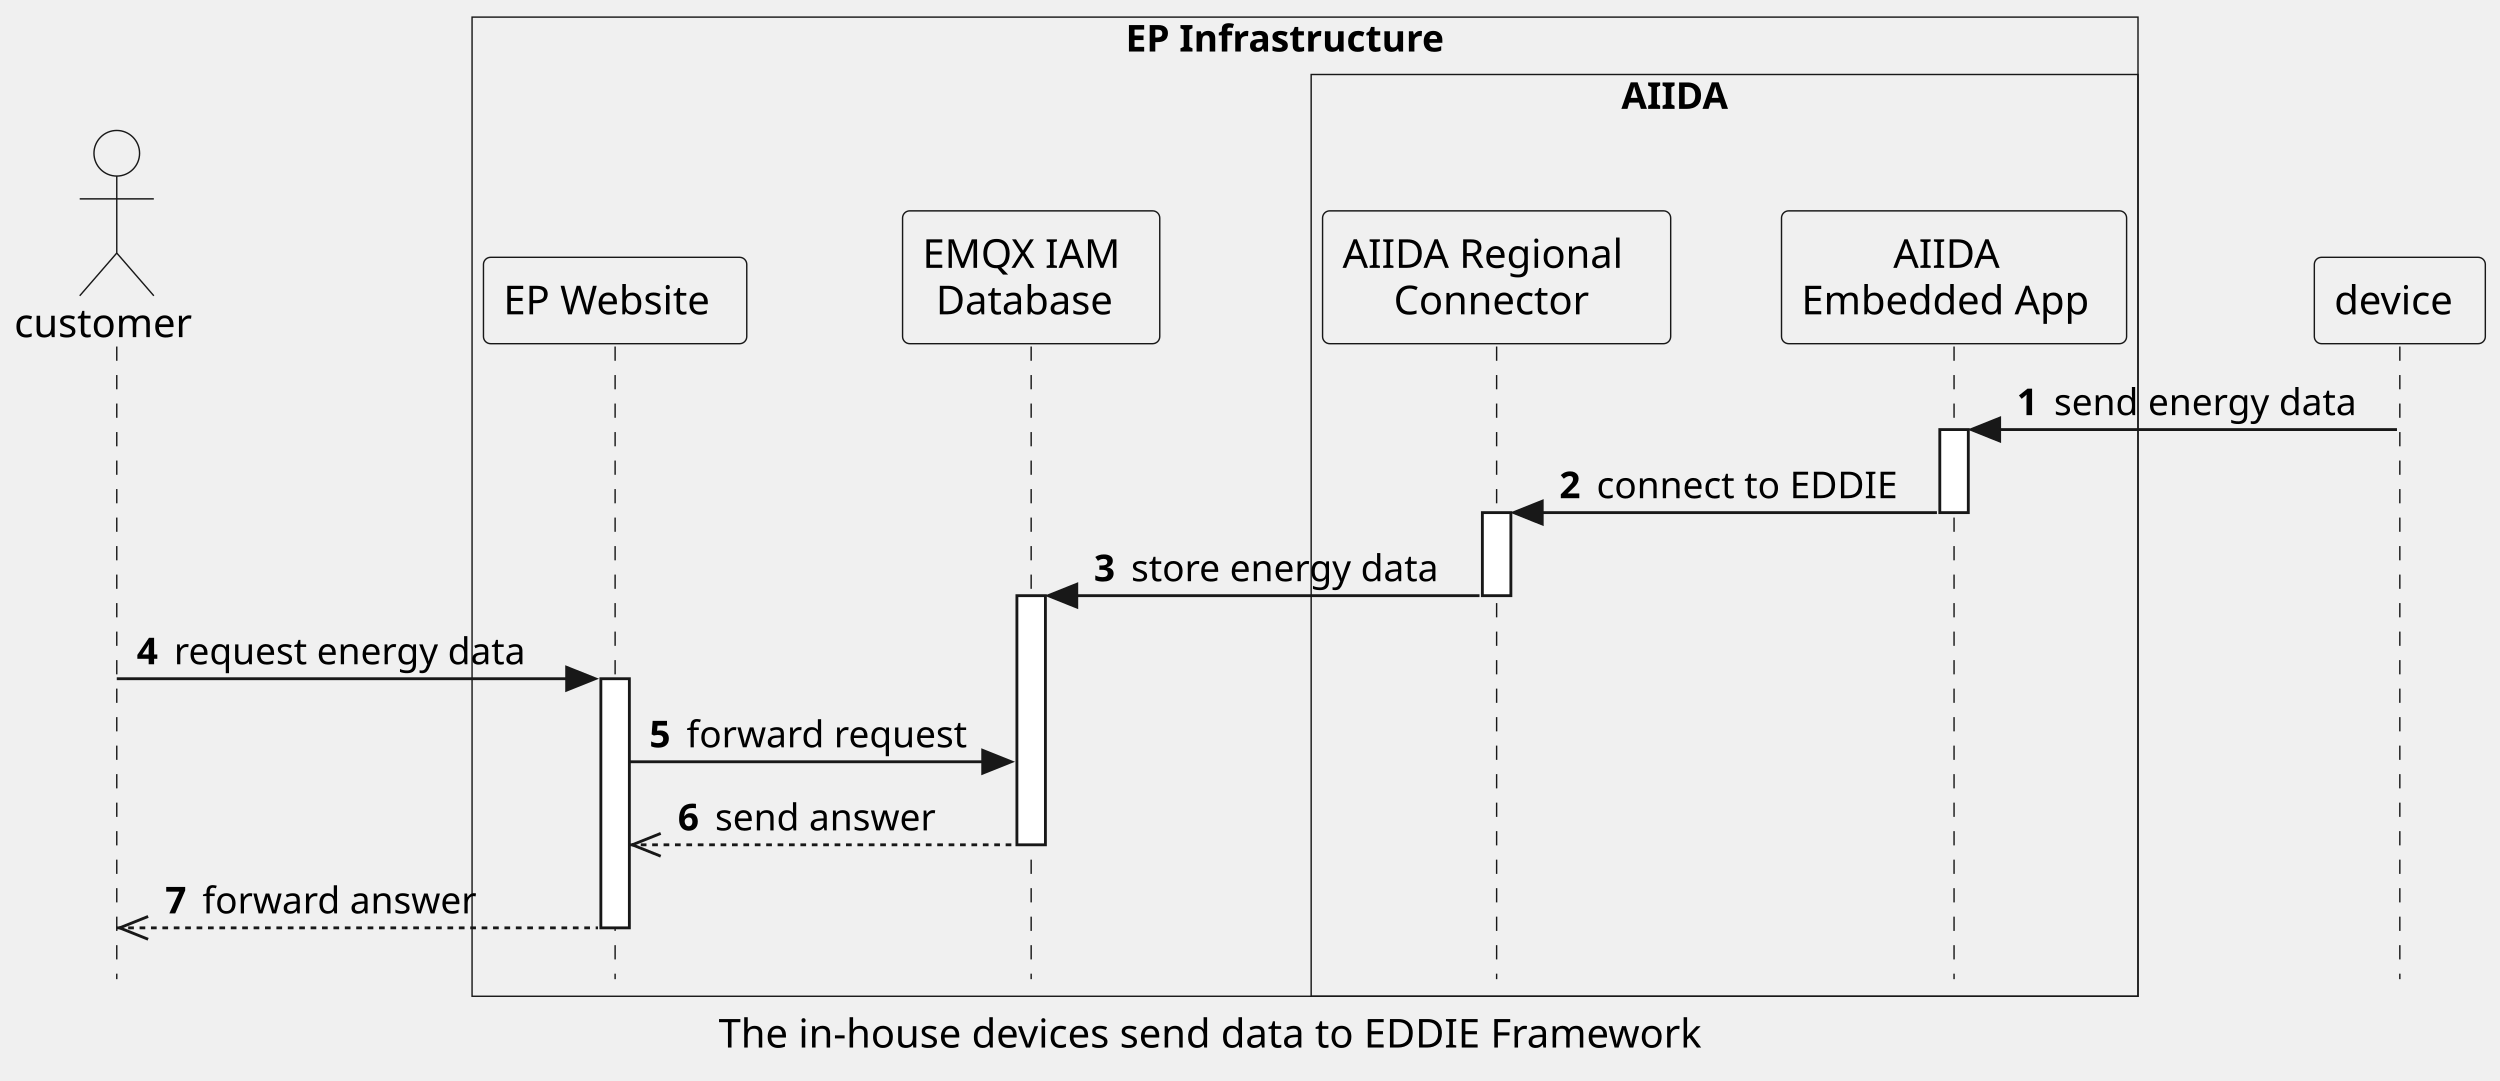
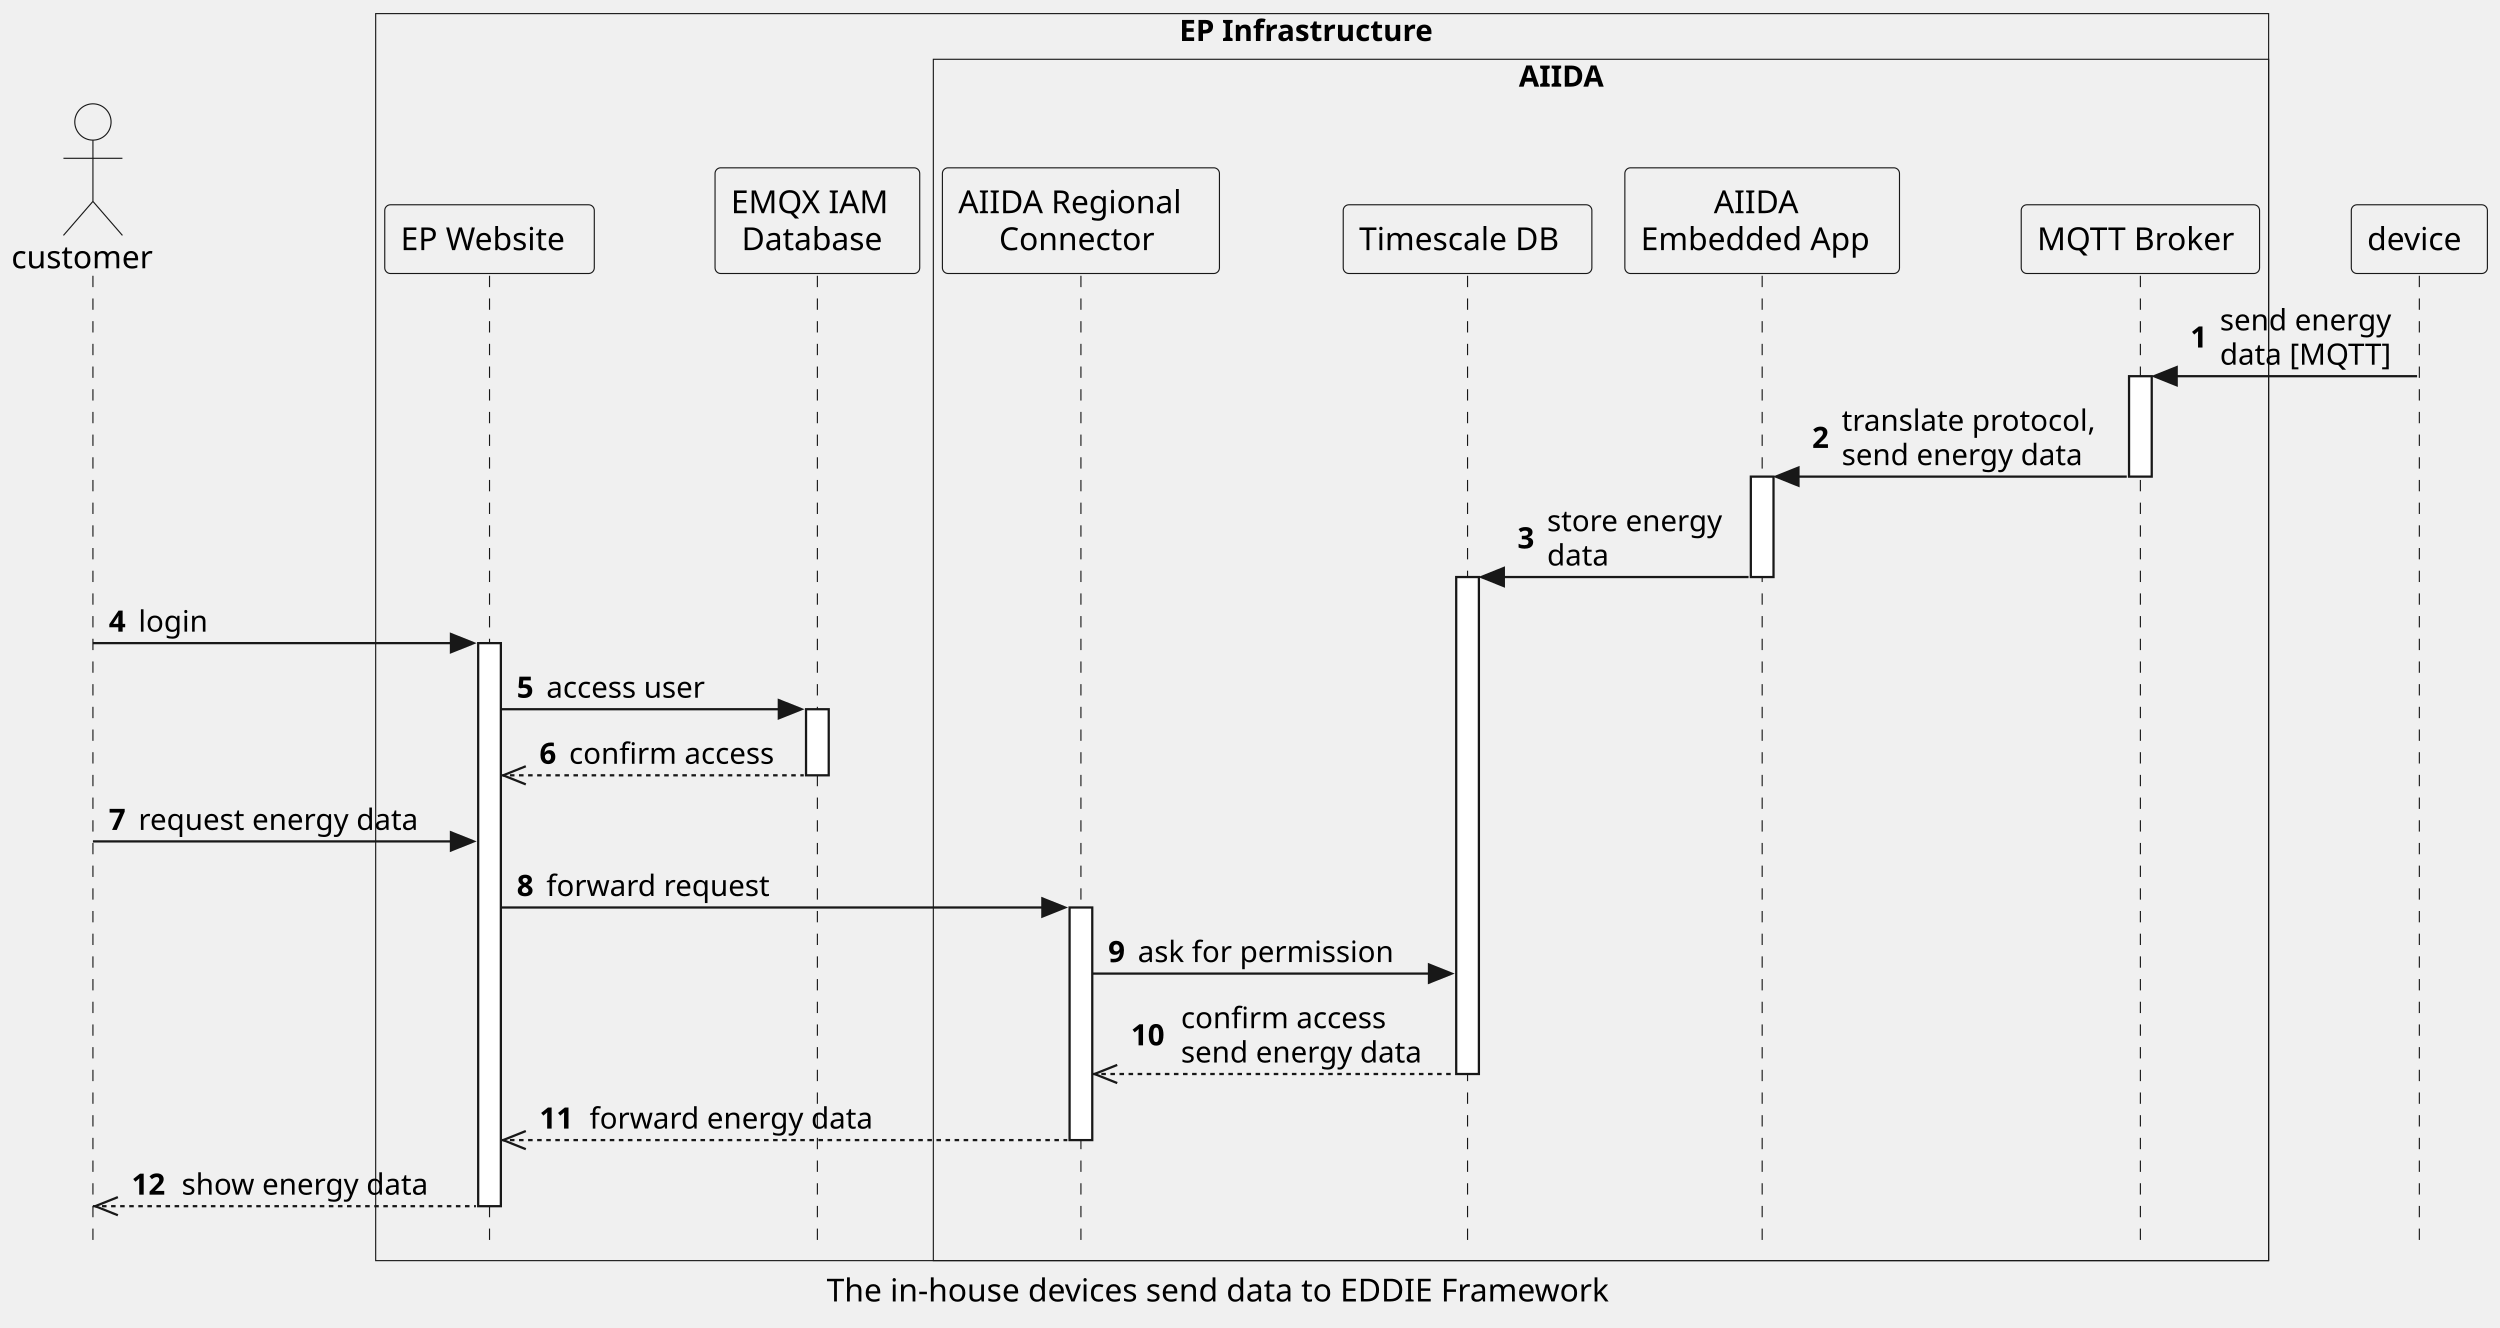
- <svg xmlns="http://www.w3.org/2000/svg" contentStyleType="text/css" height="379px" preserveAspectRatio="none" style="width:877px;height:379px;background:#FFFFFF;" version="1.1" viewBox="0 0 877 379" width="877px" zoomAndPan="magnify">
+ <svg xmlns="http://www.w3.org/2000/svg" contentStyleType="text/css" height="585px" preserveAspectRatio="none" style="width:1102px;height:585px;background:#FFFFFF;" version="1.1" viewBox="0 0 1102 585" width="1102px" zoomAndPan="magnify">
  <defs />
  <g>
-     <rect fill="none" height="343.492" style="stroke:#181818;stroke-width:0.5;" width="584.412" x="165.599" y="6" />
-     <text fill="#000000" font-family="sans-serif" font-size="13" font-weight="bold" lengthAdjust="spacing" textLength="125.887" x="394.861" y="18.067">EP Infrastructure</text>
-     <rect fill="none" height="323.359" style="stroke:#181818;stroke-width:0.5;" width="290.053" x="459.957" y="26.133" />
-     <text fill="#000000" font-family="sans-serif" font-size="13" font-weight="bold" lengthAdjust="spacing" textLength="40.587" x="568.777" y="38.2">AIIDA</text>
-     <line style="stroke:#181818;stroke-width:0.5;stroke-dasharray:5.0,5.0;" x1="40.963" x2="40.963" y1="121.562" y2="343.492" />
-     <line style="stroke:#181818;stroke-width:0.5;stroke-dasharray:5.0,5.0;" x1="215.782" x2="215.782" y1="121.562" y2="343.492" />
-     <rect fill="#FFFFFF" height="87.398" style="stroke:#181818;stroke-width:1.0;" width="10" x="210.782" y="238.094" />
-     <line style="stroke:#181818;stroke-width:0.5;stroke-dasharray:5.0,5.0;" x1="361.732" x2="361.732" y1="121.562" y2="343.492" />
-     <rect fill="#FFFFFF" height="87.398" style="stroke:#181818;stroke-width:1.0;" width="10" x="356.732" y="208.961" />
-     <line style="stroke:#181818;stroke-width:0.5;stroke-dasharray:5.0,5.0;" x1="525.016" x2="525.016" y1="121.562" y2="343.492" />
-     <rect fill="#FFFFFF" height="29.133" style="stroke:#181818;stroke-width:1.0;" width="10" x="520.016" y="179.828" />
-     <line style="stroke:#181818;stroke-width:0.5;stroke-dasharray:5.0,5.0;" x1="685.481" x2="685.481" y1="121.562" y2="343.492" />
-     <rect fill="#FFFFFF" height="29.133" style="stroke:#181818;stroke-width:1.0;" width="10" x="680.481" y="150.695" />
-     <line style="stroke:#181818;stroke-width:0.5;stroke-dasharray:5.0,5.0;" x1="841.861" x2="841.861" y1="121.562" y2="343.492" />
+     <rect fill="none" height="549.688" style="stroke:#181818;stroke-width:0.5;" width="834.412" x="165.599" y="6" />
+     <text fill="#000000" font-family="sans-serif" font-size="13" font-weight="bold" lengthAdjust="spacing" textLength="125.887" x="519.861" y="18.067">EP Infrastructure</text>
+     <rect fill="none" height="529.555" style="stroke:#181818;stroke-width:0.5;" width="588.598" x="411.413" y="26.133" />
+     <text fill="#000000" font-family="sans-serif" font-size="13" font-weight="bold" lengthAdjust="spacing" textLength="40.587" x="669.505" y="38.2">AIIDA</text>
+     <line style="stroke:#181818;stroke-width:0.5;stroke-dasharray:5.0,5.0;" x1="40.963" x2="40.963" y1="121.562" y2="549.688" />
+     <line style="stroke:#181818;stroke-width:0.5;stroke-dasharray:5.0,5.0;" x1="215.782" x2="215.782" y1="121.562" y2="549.688" />
+     <rect fill="#FFFFFF" height="248.195" style="stroke:#181818;stroke-width:1.0;" width="10" x="210.782" y="283.492" />
+     <line style="stroke:#181818;stroke-width:0.5;stroke-dasharray:5.0,5.0;" x1="360.302" x2="360.302" y1="121.562" y2="549.688" />
+     <rect fill="#FFFFFF" height="29.133" style="stroke:#181818;stroke-width:1.0;" width="10" x="355.302" y="312.625" />
+     <line style="stroke:#181818;stroke-width:0.5;stroke-dasharray:5.0,5.0;" x1="476.471" x2="476.471" y1="121.562" y2="549.688" />
+     <rect fill="#FFFFFF" height="102.531" style="stroke:#181818;stroke-width:1.0;" width="10" x="471.471" y="400.023" />
+     <line style="stroke:#181818;stroke-width:0.5;stroke-dasharray:5.0,5.0;" x1="646.896" x2="646.896" y1="121.562" y2="549.688" />
+     <rect fill="#FFFFFF" height="219.062" style="stroke:#181818;stroke-width:1.0;" width="10" x="641.896" y="254.359" />
+     <line style="stroke:#181818;stroke-width:0.5;stroke-dasharray:5.0,5.0;" x1="776.766" x2="776.766" y1="121.562" y2="549.688" />
+     <rect fill="#FFFFFF" height="44.266" style="stroke:#181818;stroke-width:1.0;" width="10" x="771.766" y="210.094" />
+     <line style="stroke:#181818;stroke-width:0.5;stroke-dasharray:5.0,5.0;" x1="943.483" x2="943.483" y1="121.562" y2="549.688" />
+     <rect fill="#FFFFFF" height="44.266" style="stroke:#181818;stroke-width:1.0;" width="10" x="938.483" y="165.828" />
+     <line style="stroke:#181818;stroke-width:0.5;stroke-dasharray:5.0,5.0;" x1="1066.449" x2="1066.449" y1="121.562" y2="549.688" />
    <text fill="#000000" font-family="sans-serif" font-size="14" lengthAdjust="spacing" textLength="65.926" x="5" y="118.261">customer</text>
    <ellipse cx="40.963" cy="53.766" fill="none" rx="8" ry="8" style="stroke:#181818;stroke-width:0.5;" />
    <path d="M40.963,61.766 L40.963,88.766 M27.963,69.766 L53.963,69.766 M40.963,88.766 L27.963,103.766 M40.963,88.766 L53.963,103.766 " fill="none" style="stroke:#181818;stroke-width:0.5;" />
    <rect fill="none" height="30.297" rx="2.5" ry="2.5" style="stroke:#181818;stroke-width:0.5;" width="92.367" x="169.599" y="90.266" />
    <text fill="#000000" font-family="sans-serif" font-size="14" lengthAdjust="spacing" textLength="78.367" x="176.599" y="110.261">EP Website</text>
-     <rect fill="none" height="46.594" rx="2.5" ry="2.5" style="stroke:#181818;stroke-width:0.5;" width="90.221" x="316.622" y="73.969" />
-     <text fill="#000000" font-family="sans-serif" font-size="14" lengthAdjust="spacing" textLength="71.77" x="323.622" y="93.964">EMQX IAM</text>
-     <text fill="#000000" font-family="sans-serif" font-size="14" lengthAdjust="spacing" textLength="66.801" x="328.332" y="110.261">Database</text>
-     <rect fill="none" height="46.594" rx="2.5" ry="2.5" style="stroke:#181818;stroke-width:0.5;" width="122.117" x="463.957" y="73.969" />
-     <text fill="#000000" font-family="sans-serif" font-size="14" lengthAdjust="spacing" textLength="103.667" x="470.957" y="93.964">AIIDA Regional</text>
-     <text fill="#000000" font-family="sans-serif" font-size="14" lengthAdjust="spacing" textLength="72.208" x="488.912" y="110.261">Connector</text>
-     <rect fill="none" height="46.594" rx="2.5" ry="2.5" style="stroke:#181818;stroke-width:0.5;" width="121.058" x="624.953" y="73.969" />
-     <text fill="#000000" font-family="sans-serif" font-size="14" lengthAdjust="spacing" textLength="38.192" x="664.16" y="93.964">AIIDA</text>
-     <text fill="#000000" font-family="sans-serif" font-size="14" lengthAdjust="spacing" textLength="107.058" x="631.953" y="110.261">Embedded App</text>
-     <rect fill="none" height="30.297" rx="2.5" ry="2.5" style="stroke:#181818;stroke-width:0.5;" width="59.985" x="811.868" y="90.266" />
-     <text fill="#000000" font-family="sans-serif" font-size="14" lengthAdjust="spacing" textLength="45.985" x="818.868" y="110.261">device</text>
-     <polygon fill="#181818" points="701.481,146.695,691.481,150.695,701.481,154.695" style="stroke:#181818;stroke-width:1.0;" />
-     <line style="stroke:#181818;stroke-width:1.0;" x1="695.481" x2="840.861" y1="150.695" y2="150.695" />
-     <text fill="#000000" font-family="sans-serif" font-size="13" font-weight="bold" lengthAdjust="spacing" textLength="9.045" x="707.481" y="145.629">1</text>
-     <text fill="#000000" font-family="sans-serif" font-size="13" lengthAdjust="spacing" textLength="114.334" x="720.527" y="145.629">send energy data</text>
-     <polygon fill="#181818" points="541.016,175.828,531.016,179.828,541.016,183.828" style="stroke:#181818;stroke-width:1.0;" />
-     <line style="stroke:#181818;stroke-width:1.0;" x1="535.016" x2="679.481" y1="179.828" y2="179.828" />
-     <text fill="#000000" font-family="sans-serif" font-size="13" font-weight="bold" lengthAdjust="spacing" textLength="9.045" x="547.016" y="174.762">2</text>
-     <text fill="#000000" font-family="sans-serif" font-size="13" lengthAdjust="spacing" textLength="113.42" x="560.062" y="174.762">connect to EDDIE</text>
-     <polygon fill="#181818" points="377.732,204.961,367.732,208.961,377.732,212.961" style="stroke:#181818;stroke-width:1.0;" />
-     <line style="stroke:#181818;stroke-width:1.0;" x1="371.732" x2="519.016" y1="208.961" y2="208.961" />
-     <text fill="#000000" font-family="sans-serif" font-size="13" font-weight="bold" lengthAdjust="spacing" textLength="9.045" x="383.732" y="203.895">3</text>
-     <text fill="#000000" font-family="sans-serif" font-size="13" lengthAdjust="spacing" textLength="116.238" x="396.778" y="203.895">store energy data</text>
-     <polygon fill="#181818" points="198.782,234.094,208.782,238.094,198.782,242.094" style="stroke:#181818;stroke-width:1.0;" />
-     <line style="stroke:#181818;stroke-width:1.0;" x1="40.963" x2="204.782" y1="238.094" y2="238.094" />
-     <text fill="#000000" font-family="sans-serif" font-size="13" font-weight="bold" lengthAdjust="spacing" textLength="9.045" x="47.963" y="233.028">4</text>
-     <text fill="#000000" font-family="sans-serif" font-size="13" lengthAdjust="spacing" textLength="132.774" x="61.008" y="233.028">request energy data</text>
-     <polygon fill="#181818" points="344.732,263.227,354.732,267.227,344.732,271.227" style="stroke:#181818;stroke-width:1.0;" />
-     <line style="stroke:#181818;stroke-width:1.0;" x1="220.782" x2="350.732" y1="267.227" y2="267.227" />
-     <text fill="#000000" font-family="sans-serif" font-size="13" font-weight="bold" lengthAdjust="spacing" textLength="9.045" x="227.782" y="262.161">5</text>
-     <text fill="#000000" font-family="sans-serif" font-size="13" lengthAdjust="spacing" textLength="103.905" x="240.828" y="262.161">forward request</text>
-     <line style="stroke:#181818;stroke-width:1.0;" x1="221.782" x2="231.782" y1="296.359" y2="292.359" />
-     <line style="stroke:#181818;stroke-width:1.0;" x1="221.782" x2="231.782" y1="296.359" y2="300.359" />
-     <line style="stroke:#181818;stroke-width:1.0;stroke-dasharray:2.0,2.0;" x1="220.782" x2="355.732" y1="296.359" y2="296.359" />
-     <text fill="#000000" font-family="sans-serif" font-size="13" font-weight="bold" lengthAdjust="spacing" textLength="9.045" x="237.782" y="291.293">6</text>
-     <text fill="#000000" font-family="sans-serif" font-size="13" lengthAdjust="spacing" textLength="82.348" x="250.828" y="291.293">send answer</text>
-     <line style="stroke:#181818;stroke-width:1.0;" x1="41.963" x2="51.963" y1="325.492" y2="321.492" />
-     <line style="stroke:#181818;stroke-width:1.0;" x1="41.963" x2="51.963" y1="325.492" y2="329.492" />
-     <line style="stroke:#181818;stroke-width:1.0;stroke-dasharray:2.0,2.0;" x1="40.963" x2="209.782" y1="325.492" y2="325.492" />
-     <text fill="#000000" font-family="sans-serif" font-size="13" font-weight="bold" lengthAdjust="spacing" textLength="9.045" x="57.963" y="320.426">7</text>
-     <text fill="#000000" font-family="sans-serif" font-size="13" lengthAdjust="spacing" textLength="101.156" x="71.008" y="320.426">forward answer</text>
-     <text fill="#000000" font-family="sans-serif" font-size="14" lengthAdjust="spacing" textLength="371.656" x="252.099" y="367.487">The in-house devices send data to EDDIE Framework</text>
+     <rect fill="none" height="46.594" rx="2.5" ry="2.5" style="stroke:#181818;stroke-width:0.5;" width="90.221" x="315.192" y="73.969" />
+     <text fill="#000000" font-family="sans-serif" font-size="14" lengthAdjust="spacing" textLength="71.77" x="322.192" y="93.964">EMQX IAM</text>
+     <text fill="#000000" font-family="sans-serif" font-size="14" lengthAdjust="spacing" textLength="66.801" x="326.902" y="110.261">Database</text>
+     <rect fill="none" height="46.594" rx="2.5" ry="2.5" style="stroke:#181818;stroke-width:0.5;" width="122.117" x="415.413" y="73.969" />
+     <text fill="#000000" font-family="sans-serif" font-size="14" lengthAdjust="spacing" textLength="103.667" x="422.413" y="93.964">AIIDA Regional</text>
+     <text fill="#000000" font-family="sans-serif" font-size="14" lengthAdjust="spacing" textLength="72.208" x="440.367" y="110.261">Connector</text>
+     <rect fill="none" height="30.297" rx="2.5" ry="2.5" style="stroke:#181818;stroke-width:0.5;" width="109.601" x="592.096" y="90.266" />
+     <text fill="#000000" font-family="sans-serif" font-size="14" lengthAdjust="spacing" textLength="95.601" x="599.096" y="110.261">Timescale DB</text>
+     <rect fill="none" height="46.594" rx="2.5" ry="2.5" style="stroke:#181818;stroke-width:0.5;" width="121.058" x="716.237" y="73.969" />
+     <text fill="#000000" font-family="sans-serif" font-size="14" lengthAdjust="spacing" textLength="38.192" x="755.444" y="93.964">AIIDA</text>
+     <text fill="#000000" font-family="sans-serif" font-size="14" lengthAdjust="spacing" textLength="107.058" x="723.237" y="110.261">Embedded App</text>
+     <rect fill="none" height="30.297" rx="2.5" ry="2.5" style="stroke:#181818;stroke-width:0.5;" width="105.055" x="890.956" y="90.266" />
+     <text fill="#000000" font-family="sans-serif" font-size="14" lengthAdjust="spacing" textLength="91.055" x="897.956" y="110.261">MQTT Broker</text>
+     <rect fill="none" height="30.297" rx="2.5" ry="2.5" style="stroke:#181818;stroke-width:0.5;" width="59.985" x="1036.456" y="90.266" />
+     <text fill="#000000" font-family="sans-serif" font-size="14" lengthAdjust="spacing" textLength="45.985" x="1043.456" y="110.261">device</text>
+     <polygon fill="#181818" points="959.483,161.828,949.483,165.828,959.483,169.828" style="stroke:#181818;stroke-width:1.0;" />
+     <line style="stroke:#181818;stroke-width:1.0;" x1="953.483" x2="1065.449" y1="165.828" y2="165.828" />
+     <text fill="#000000" font-family="sans-serif" font-size="13" font-weight="bold" lengthAdjust="spacing" textLength="9.045" x="965.483" y="153.196">1</text>
+     <text fill="#000000" font-family="sans-serif" font-size="13" lengthAdjust="spacing" textLength="80.92" x="978.529" y="145.629">send energy</text>
+     <text fill="#000000" font-family="sans-serif" font-size="13" lengthAdjust="spacing" textLength="80.888" x="978.529" y="160.762">data [MQTT]</text>
+     <polygon fill="#181818" points="792.766,206.094,782.766,210.094,792.766,214.094" style="stroke:#181818;stroke-width:1.0;" />
+     <line style="stroke:#181818;stroke-width:1.0;" x1="786.766" x2="937.483" y1="210.094" y2="210.094" />
+     <text fill="#000000" font-family="sans-serif" font-size="13" font-weight="bold" lengthAdjust="spacing" textLength="9.045" x="798.766" y="197.461">2</text>
+     <text fill="#000000" font-family="sans-serif" font-size="13" lengthAdjust="spacing" textLength="119.672" x="811.811" y="189.895">translate protocol,</text>
+     <text fill="#000000" font-family="sans-serif" font-size="13" lengthAdjust="spacing" textLength="114.334" x="811.811" y="205.028">send energy data</text>
+     <polygon fill="#181818" points="662.896,250.359,652.896,254.359,662.896,258.359" style="stroke:#181818;stroke-width:1.0;" />
+     <line style="stroke:#181818;stroke-width:1.0;" x1="656.896" x2="770.766" y1="254.359" y2="254.359" />
+     <text fill="#000000" font-family="sans-serif" font-size="13" font-weight="bold" lengthAdjust="spacing" textLength="9.045" x="668.896" y="241.727">3</text>
+     <text fill="#000000" font-family="sans-serif" font-size="13" lengthAdjust="spacing" textLength="82.824" x="681.941" y="234.161">store energy</text>
+     <text fill="#000000" font-family="sans-serif" font-size="13" lengthAdjust="spacing" textLength="29.282" x="681.941" y="249.293">data</text>
+     <polygon fill="#181818" points="198.782,279.492,208.782,283.492,198.782,287.492" style="stroke:#181818;stroke-width:1.0;" />
+     <line style="stroke:#181818;stroke-width:1.0;" x1="40.963" x2="204.782" y1="283.492" y2="283.492" />
+     <text fill="#000000" font-family="sans-serif" font-size="13" font-weight="bold" lengthAdjust="spacing" textLength="9.045" x="47.963" y="278.426">4</text>
+     <text fill="#000000" font-family="sans-serif" font-size="13" lengthAdjust="spacing" textLength="31.669" x="61.008" y="278.426">login</text>
+     <polygon fill="#181818" points="343.302,308.625,353.302,312.625,343.302,316.625" style="stroke:#181818;stroke-width:1.0;" />
+     <line style="stroke:#181818;stroke-width:1.0;" x1="220.782" x2="349.302" y1="312.625" y2="312.625" />
+     <text fill="#000000" font-family="sans-serif" font-size="13" font-weight="bold" lengthAdjust="spacing" textLength="9.045" x="227.782" y="307.559">5</text>
+     <text fill="#000000" font-family="sans-serif" font-size="13" lengthAdjust="spacing" textLength="76.293" x="240.828" y="307.559">access user</text>
+     <line style="stroke:#181818;stroke-width:1.0;" x1="221.782" x2="231.782" y1="341.758" y2="337.758" />
+     <line style="stroke:#181818;stroke-width:1.0;" x1="221.782" x2="231.782" y1="341.758" y2="345.758" />
+     <line style="stroke:#181818;stroke-width:1.0;stroke-dasharray:2.0,2.0;" x1="220.782" x2="354.302" y1="341.758" y2="341.758" />
+     <text fill="#000000" font-family="sans-serif" font-size="13" font-weight="bold" lengthAdjust="spacing" textLength="9.045" x="237.782" y="336.692">6</text>
+     <text fill="#000000" font-family="sans-serif" font-size="13" lengthAdjust="spacing" textLength="97.475" x="250.828" y="336.692">confirm access</text>
+     <polygon fill="#181818" points="198.782,366.891,208.782,370.891,198.782,374.891" style="stroke:#181818;stroke-width:1.0;" />
+     <line style="stroke:#181818;stroke-width:1.0;" x1="40.963" x2="204.782" y1="370.891" y2="370.891" />
+     <text fill="#000000" font-family="sans-serif" font-size="13" font-weight="bold" lengthAdjust="spacing" textLength="9.045" x="47.963" y="365.825">7</text>
+     <text fill="#000000" font-family="sans-serif" font-size="13" lengthAdjust="spacing" textLength="132.774" x="61.008" y="365.825">request energy data</text>
+     <polygon fill="#181818" points="459.471,396.023,469.471,400.023,459.471,404.023" style="stroke:#181818;stroke-width:1.0;" />
+     <line style="stroke:#181818;stroke-width:1.0;" x1="220.782" x2="465.471" y1="400.023" y2="400.023" />
+     <text fill="#000000" font-family="sans-serif" font-size="13" font-weight="bold" lengthAdjust="spacing" textLength="9.045" x="227.782" y="394.957">8</text>
+     <text fill="#000000" font-family="sans-serif" font-size="13" lengthAdjust="spacing" textLength="103.905" x="240.828" y="394.957">forward request</text>
+     <polygon fill="#181818" points="629.896,425.156,639.896,429.156,629.896,433.156" style="stroke:#181818;stroke-width:1.0;" />
+     <line style="stroke:#181818;stroke-width:1.0;" x1="481.471" x2="635.896" y1="429.156" y2="429.156" />
+     <text fill="#000000" font-family="sans-serif" font-size="13" font-weight="bold" lengthAdjust="spacing" textLength="9.045" x="488.471" y="424.09">9</text>
+     <text fill="#000000" font-family="sans-serif" font-size="13" lengthAdjust="spacing" textLength="119.628" x="501.517" y="424.09">ask for permission</text>
+     <line style="stroke:#181818;stroke-width:1.0;" x1="482.471" x2="492.471" y1="473.422" y2="469.422" />
+     <line style="stroke:#181818;stroke-width:1.0;" x1="482.471" x2="492.471" y1="473.422" y2="477.422" />
+     <line style="stroke:#181818;stroke-width:1.0;stroke-dasharray:2.0,2.0;" x1="481.471" x2="640.896" y1="473.422" y2="473.422" />
+     <text fill="#000000" font-family="sans-serif" font-size="13" font-weight="bold" lengthAdjust="spacing" textLength="18.091" x="498.471" y="460.79">10</text>
+     <text fill="#000000" font-family="sans-serif" font-size="13" lengthAdjust="spacing" textLength="97.475" x="520.562" y="453.223">confirm access</text>
+     <text fill="#000000" font-family="sans-serif" font-size="13" lengthAdjust="spacing" textLength="114.334" x="520.562" y="468.356">send energy data</text>
+     <line style="stroke:#181818;stroke-width:1.0;" x1="221.782" x2="231.782" y1="502.555" y2="498.555" />
+     <line style="stroke:#181818;stroke-width:1.0;" x1="221.782" x2="231.782" y1="502.555" y2="506.555" />
+     <line style="stroke:#181818;stroke-width:1.0;stroke-dasharray:2.0,2.0;" x1="220.782" x2="470.471" y1="502.555" y2="502.555" />
+     <text fill="#000000" font-family="sans-serif" font-size="13" font-weight="bold" lengthAdjust="spacing" textLength="18.091" x="237.782" y="497.489">11</text>
+     <text fill="#000000" font-family="sans-serif" font-size="13" lengthAdjust="spacing" textLength="133.142" x="259.873" y="497.489">forward energy data</text>
+     <line style="stroke:#181818;stroke-width:1.0;" x1="41.963" x2="51.963" y1="531.688" y2="527.688" />
+     <line style="stroke:#181818;stroke-width:1.0;" x1="41.963" x2="51.963" y1="531.688" y2="535.688" />
+     <line style="stroke:#181818;stroke-width:1.0;stroke-dasharray:2.0,2.0;" x1="40.963" x2="209.782" y1="531.688" y2="531.688" />
+     <text fill="#000000" font-family="sans-serif" font-size="13" font-weight="bold" lengthAdjust="spacing" textLength="18.091" x="57.963" y="526.622">12</text>
+     <text fill="#000000" font-family="sans-serif" font-size="13" lengthAdjust="spacing" textLength="116.67" x="80.054" y="526.622">show energy data</text>
+     <text fill="#000000" font-family="sans-serif" font-size="14" lengthAdjust="spacing" textLength="371.656" x="364.393" y="573.683">The in-house devices send data to EDDIE Framework</text>
  </g>
</svg>
